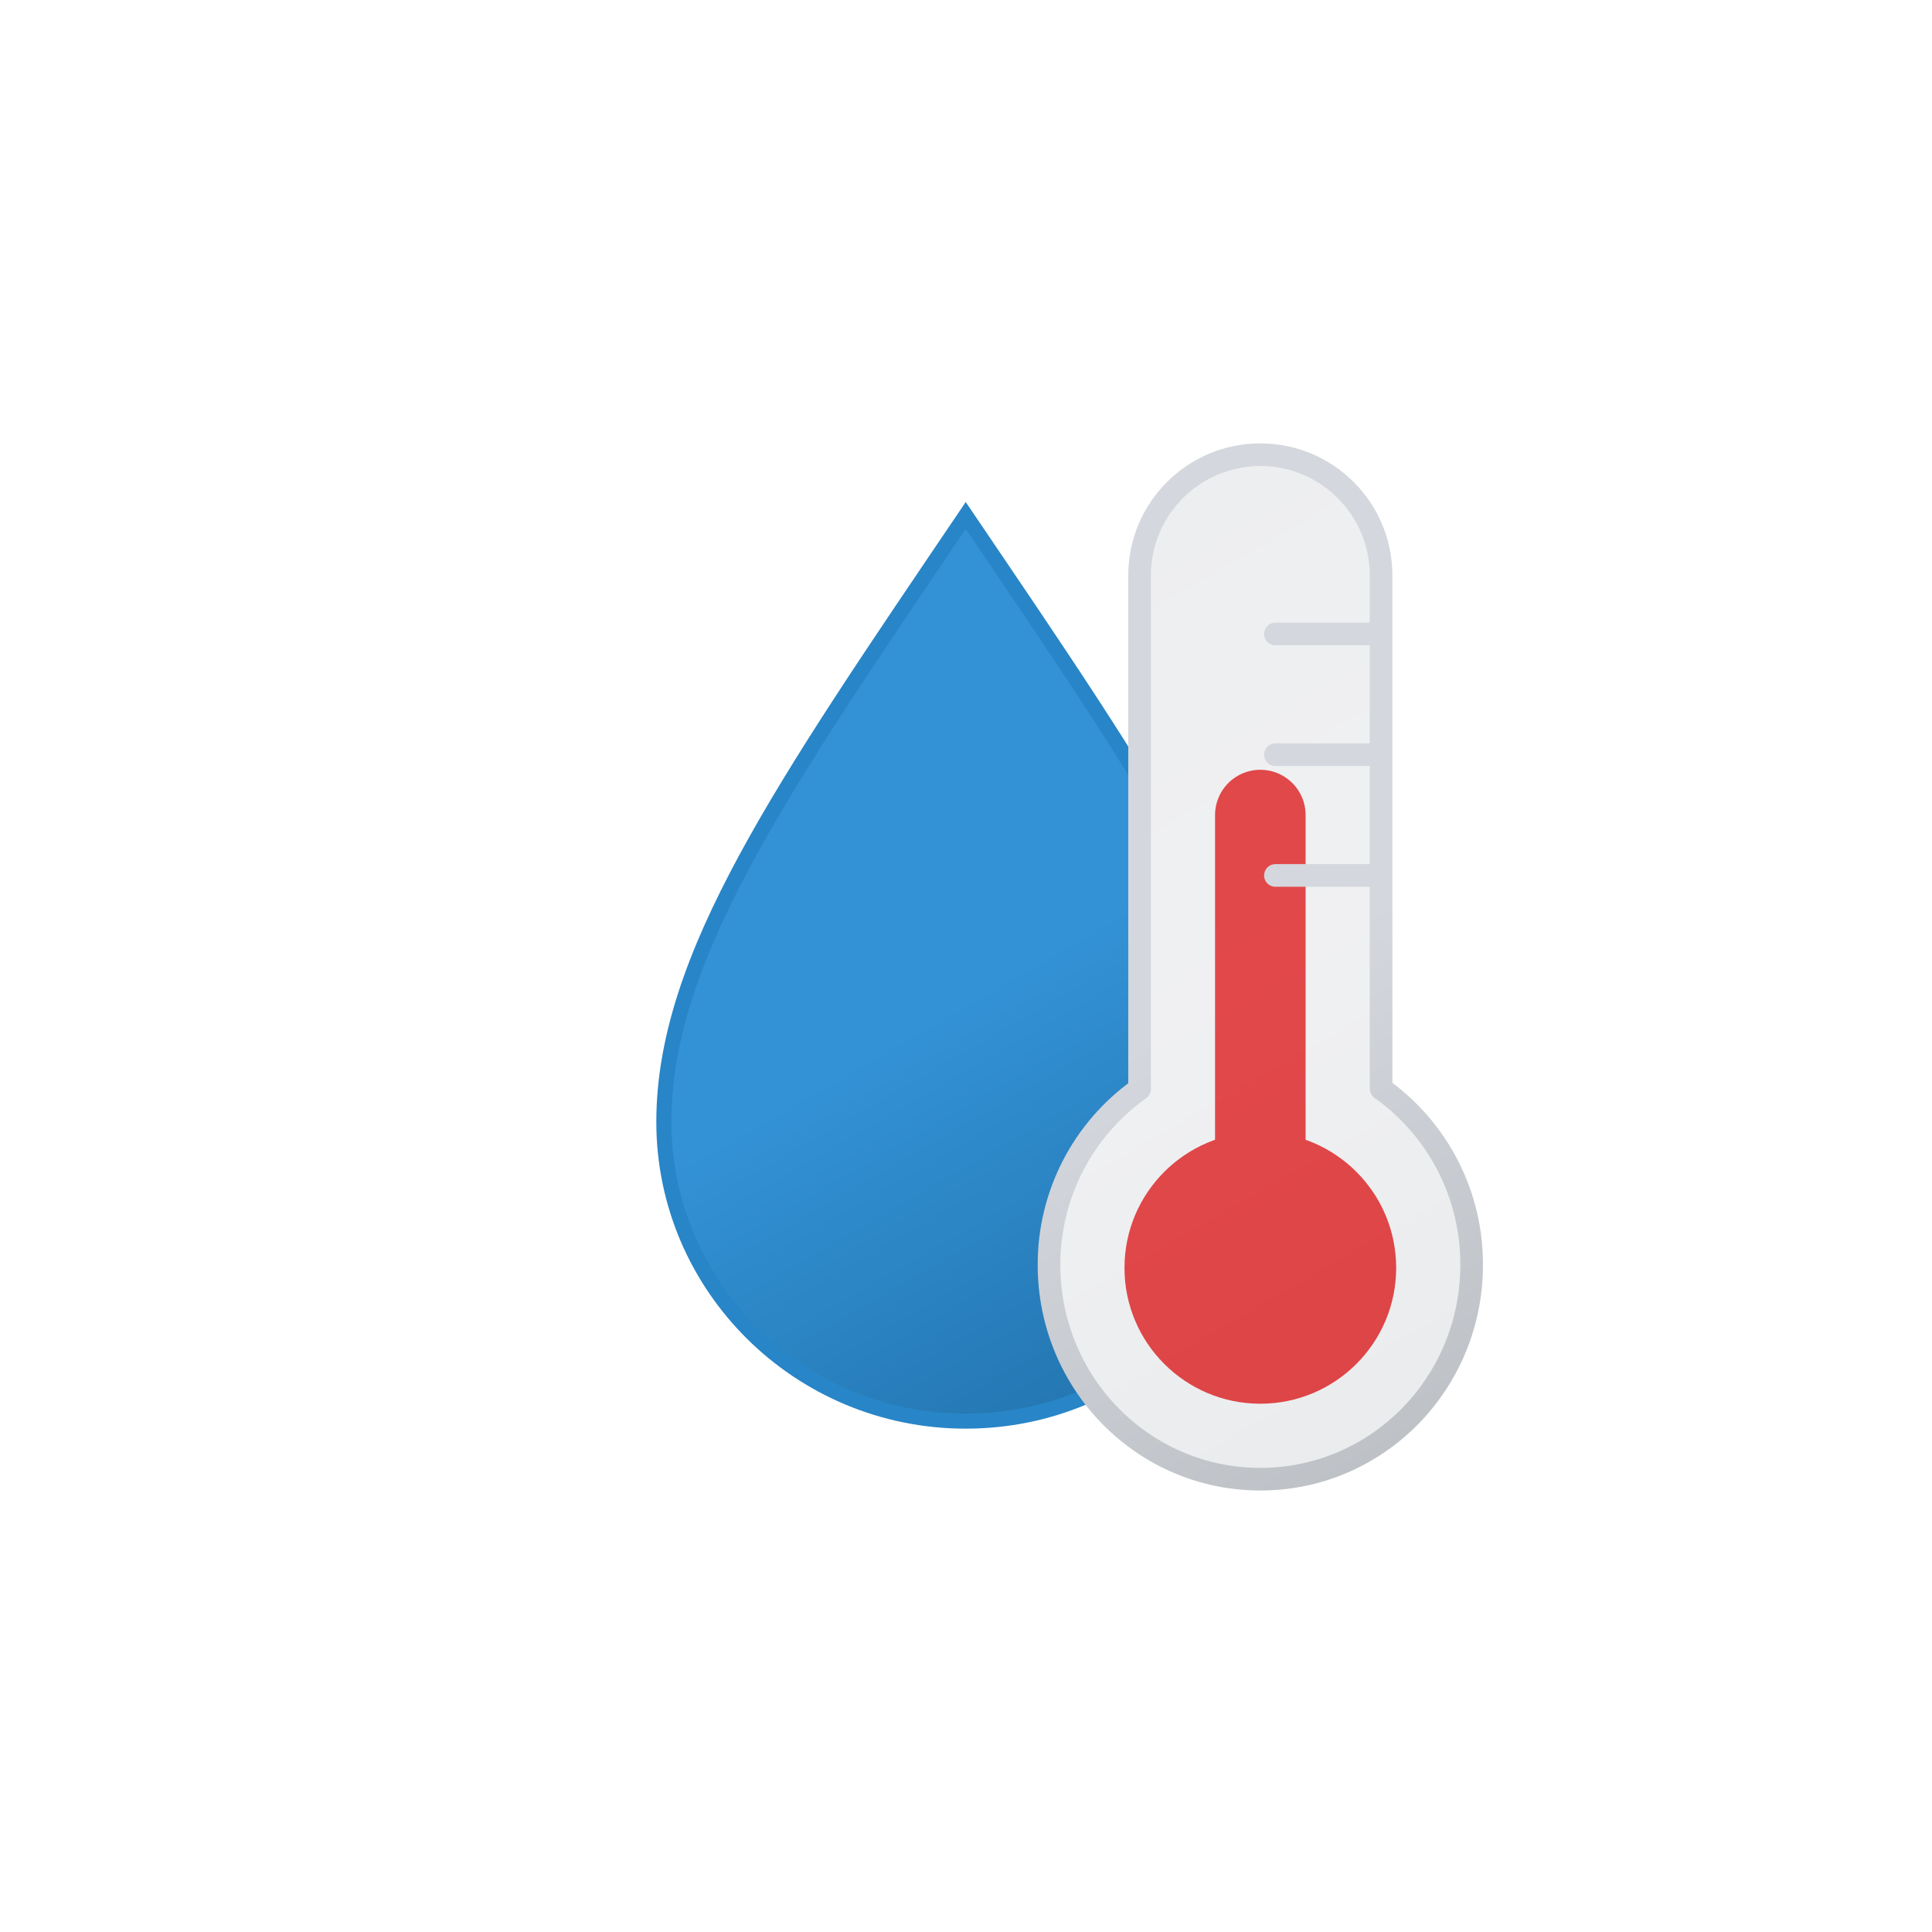
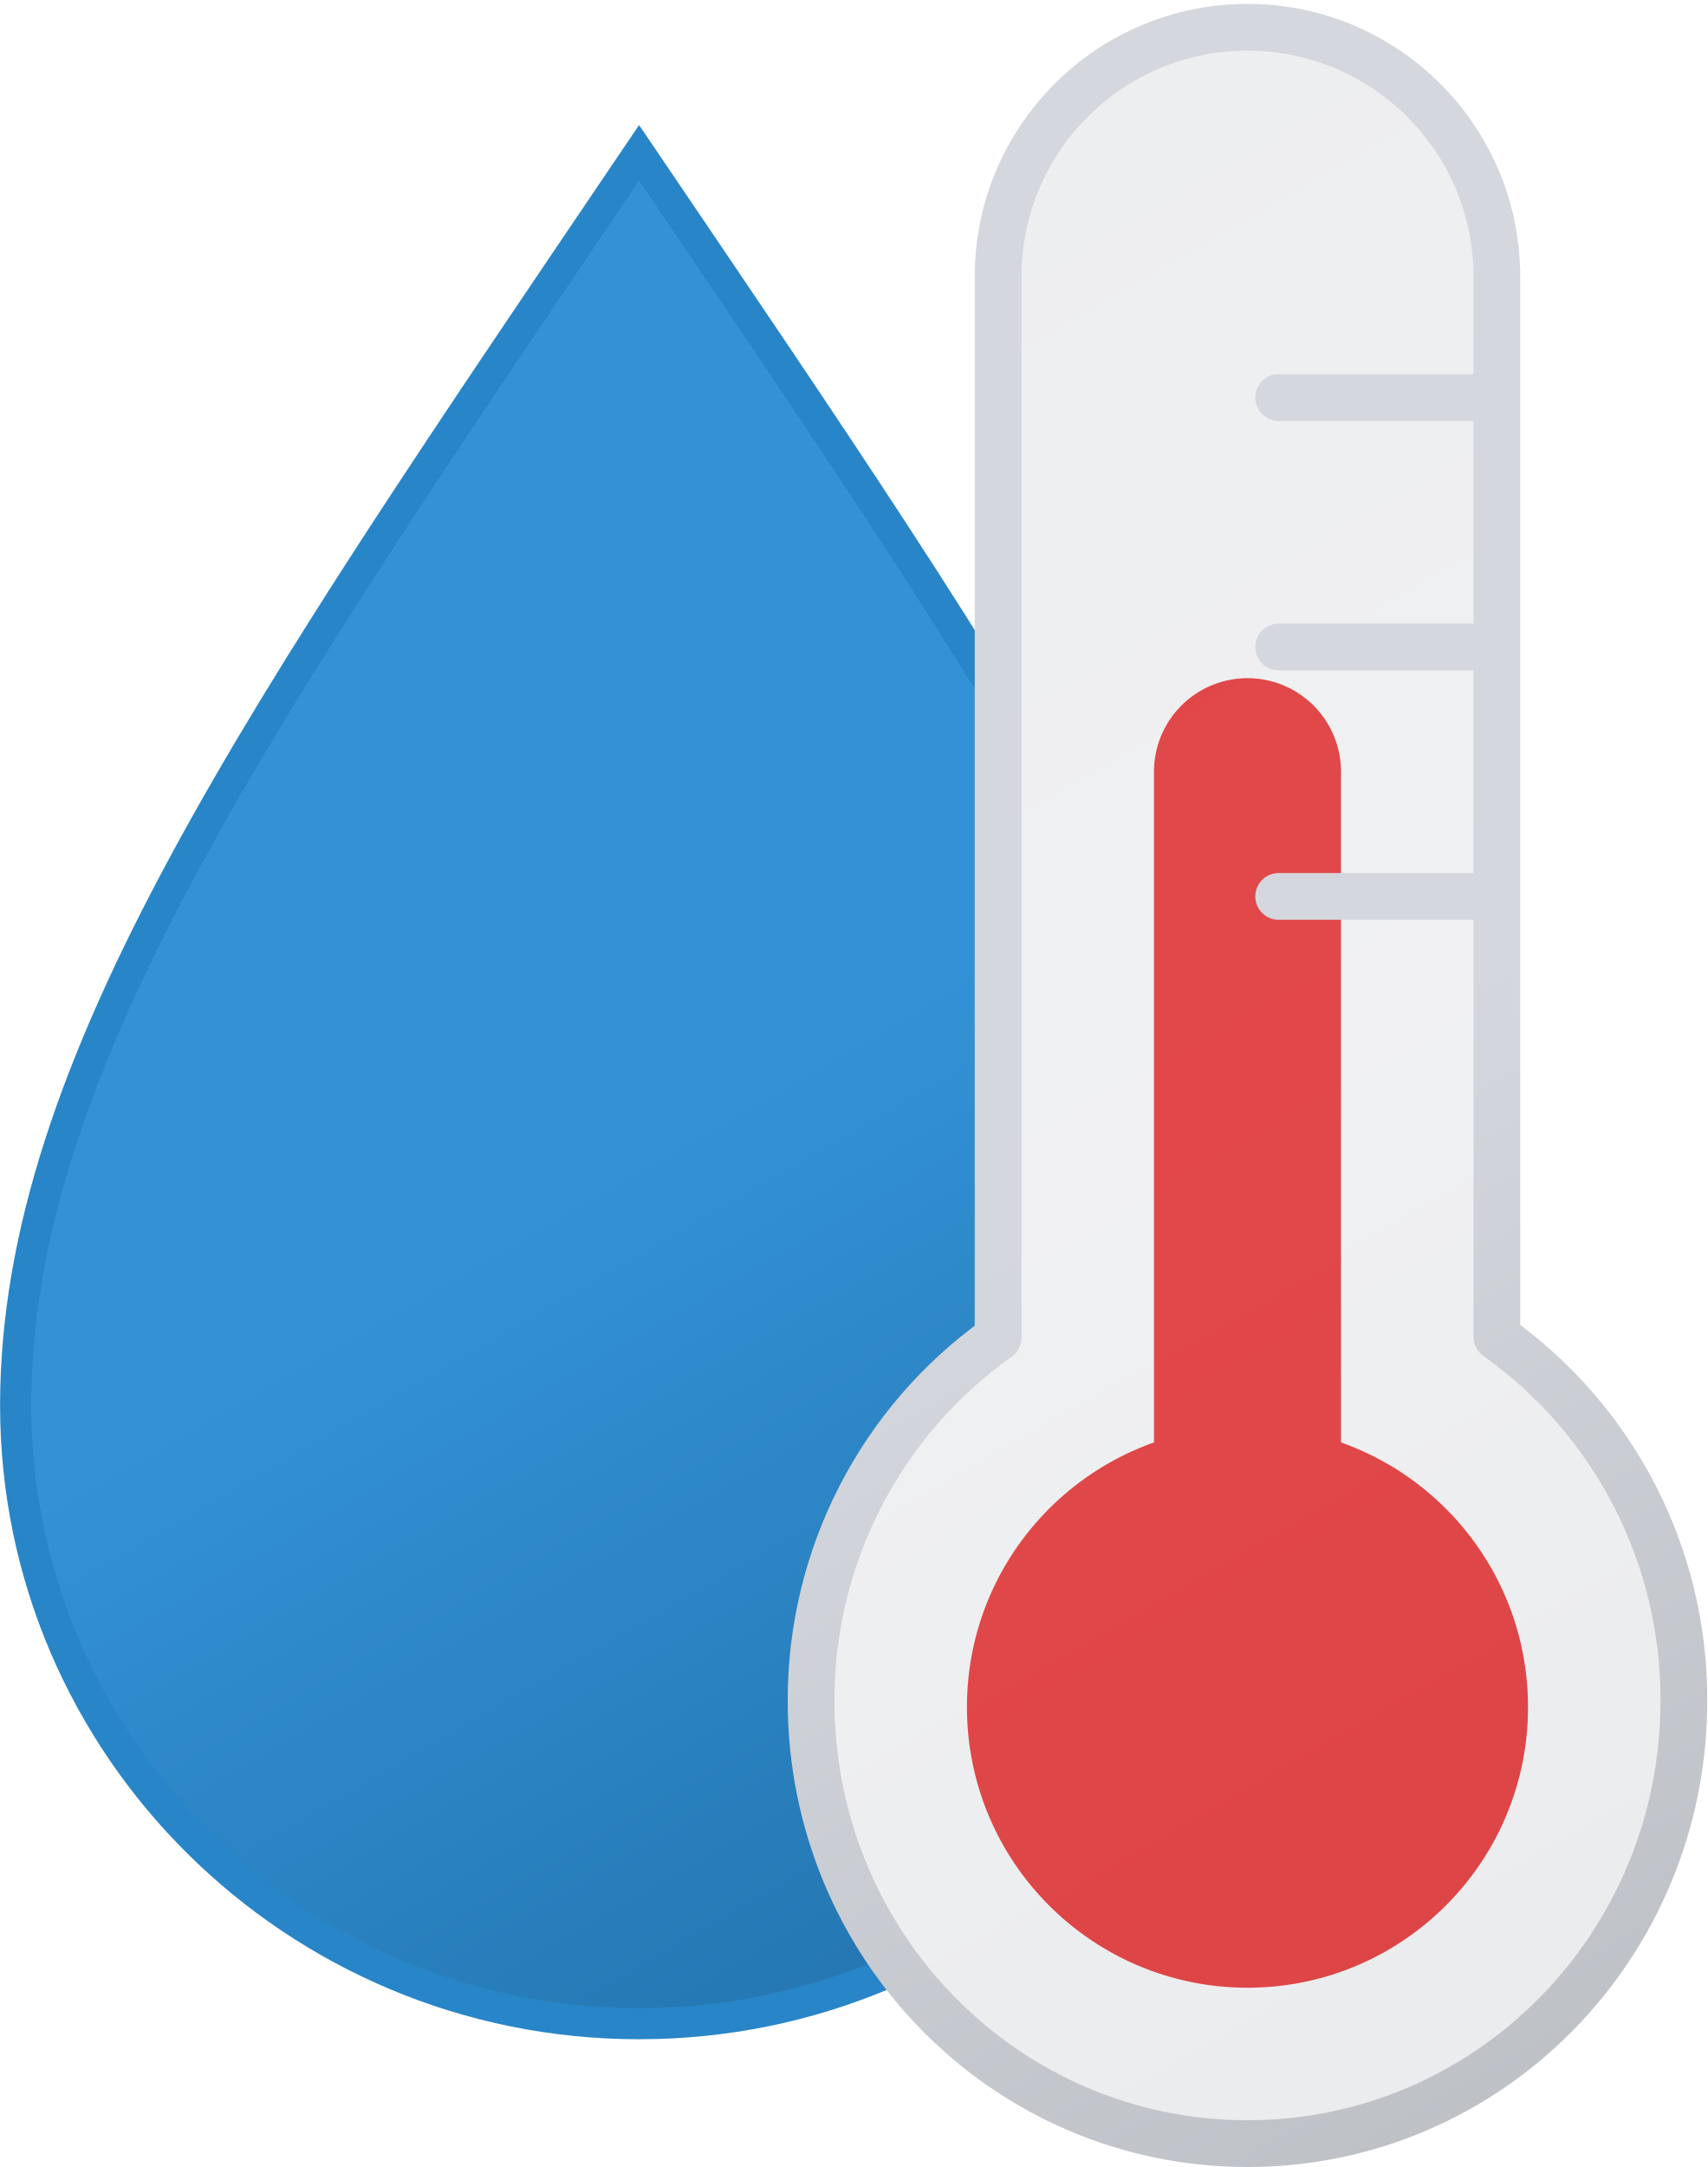
- <svg xmlns="http://www.w3.org/2000/svg" xmlns:xlink="http://www.w3.org/1999/xlink" viewBox="0 0 512 512">
+ <svg xmlns="http://www.w3.org/2000/svg" xmlns:xlink="http://www.w3.org/1999/xlink" viewBox="173.92 117 219.08 278">
  <defs>
    <symbol id="e" viewBox="0 0 164 245.6">
      <path fill="url(#a)" stroke="#2885c7" stroke-miterlimit="10" stroke-width="4" d="M82 3.6c-48.7 72-80 117-80 160.7s35.8 79.3 80 79.3 80-35.5 80-79.3S130.7 75.5 82 3.6Z" />
    </symbol>
    <symbol id="g" viewBox="0 0 72 168">
      <circle cx="36" cy="132" r="36" fill="#ef4444" />
      <path fill="none" stroke="#ef4444" stroke-linecap="round" stroke-miterlimit="10" stroke-width="24" d="M36 12v120" />
    </symbol>
    <symbol id="h" viewBox="0 0 118 278">
      <path fill="url(#b)" stroke="url(#c)" stroke-linecap="round" stroke-linejoin="round" stroke-width="6" d="M115 218.2c0 31.4-25 56.8-56 56.8S3 249.6 3 218.2a57 57 0 0124-46.6V35.5a32 32 0 1164 0v136a57 57 0 0124 46.7ZM63 83h28M63 51h28m-28 64h28" />
    </symbol>
    <symbol id="f" viewBox="0 0 118 278">
      <use xlink:href="#g" width="72" height="168" transform="translate(23 87)" />
      <use xlink:href="#h" width="118" height="278" />
    </symbol>
    <linearGradient id="a" x1="14.8" x2="124.2" y1="42.3" y2="231.7" gradientUnits="userSpaceOnUse">
      <stop offset="0" stop-color="#3392d6" />
      <stop offset=".5" stop-color="#3392d6" />
      <stop offset="1" stop-color="#2477b2" />
    </linearGradient>
    <linearGradient id="b" x1="-7.2" x2="116.4" y1="36.3" y2="250.4" gradientUnits="userSpaceOnUse">
      <stop offset="0" stop-color="#515a69" stop-opacity=".1" />
      <stop offset=".5" stop-color="#6b7280" stop-opacity=".1" />
      <stop offset="1" stop-color="#384354" stop-opacity=".1" />
    </linearGradient>
    <linearGradient id="c" x1="-8.7" x2="117.9" y1="33.7" y2="253" gradientUnits="userSpaceOnUse">
      <stop offset="0" stop-color="#d4d7dd" />
      <stop offset=".5" stop-color="#d4d7dd" />
      <stop offset="1" stop-color="#bec1c6" />
    </linearGradient>
    <clipPath id="d">
      <path fill="none" d="M334 392c-31 0-56-25.4-56-56.8a57 57 0 0124-46.6V152.5a32.2 32.2 0 0132-32.5H167.3v272Zm4-192h28m-28-32h28m-28 64h28" />
    </clipPath>
  </defs>
  <g clip-path="url(#d)">
    <use xlink:href="#e" width="164" height="245.6" transform="translate(173.93 133.01)" />
  </g>
  <use xlink:href="#f" width="118" height="278" transform="translate(275 117)" />
</svg>
